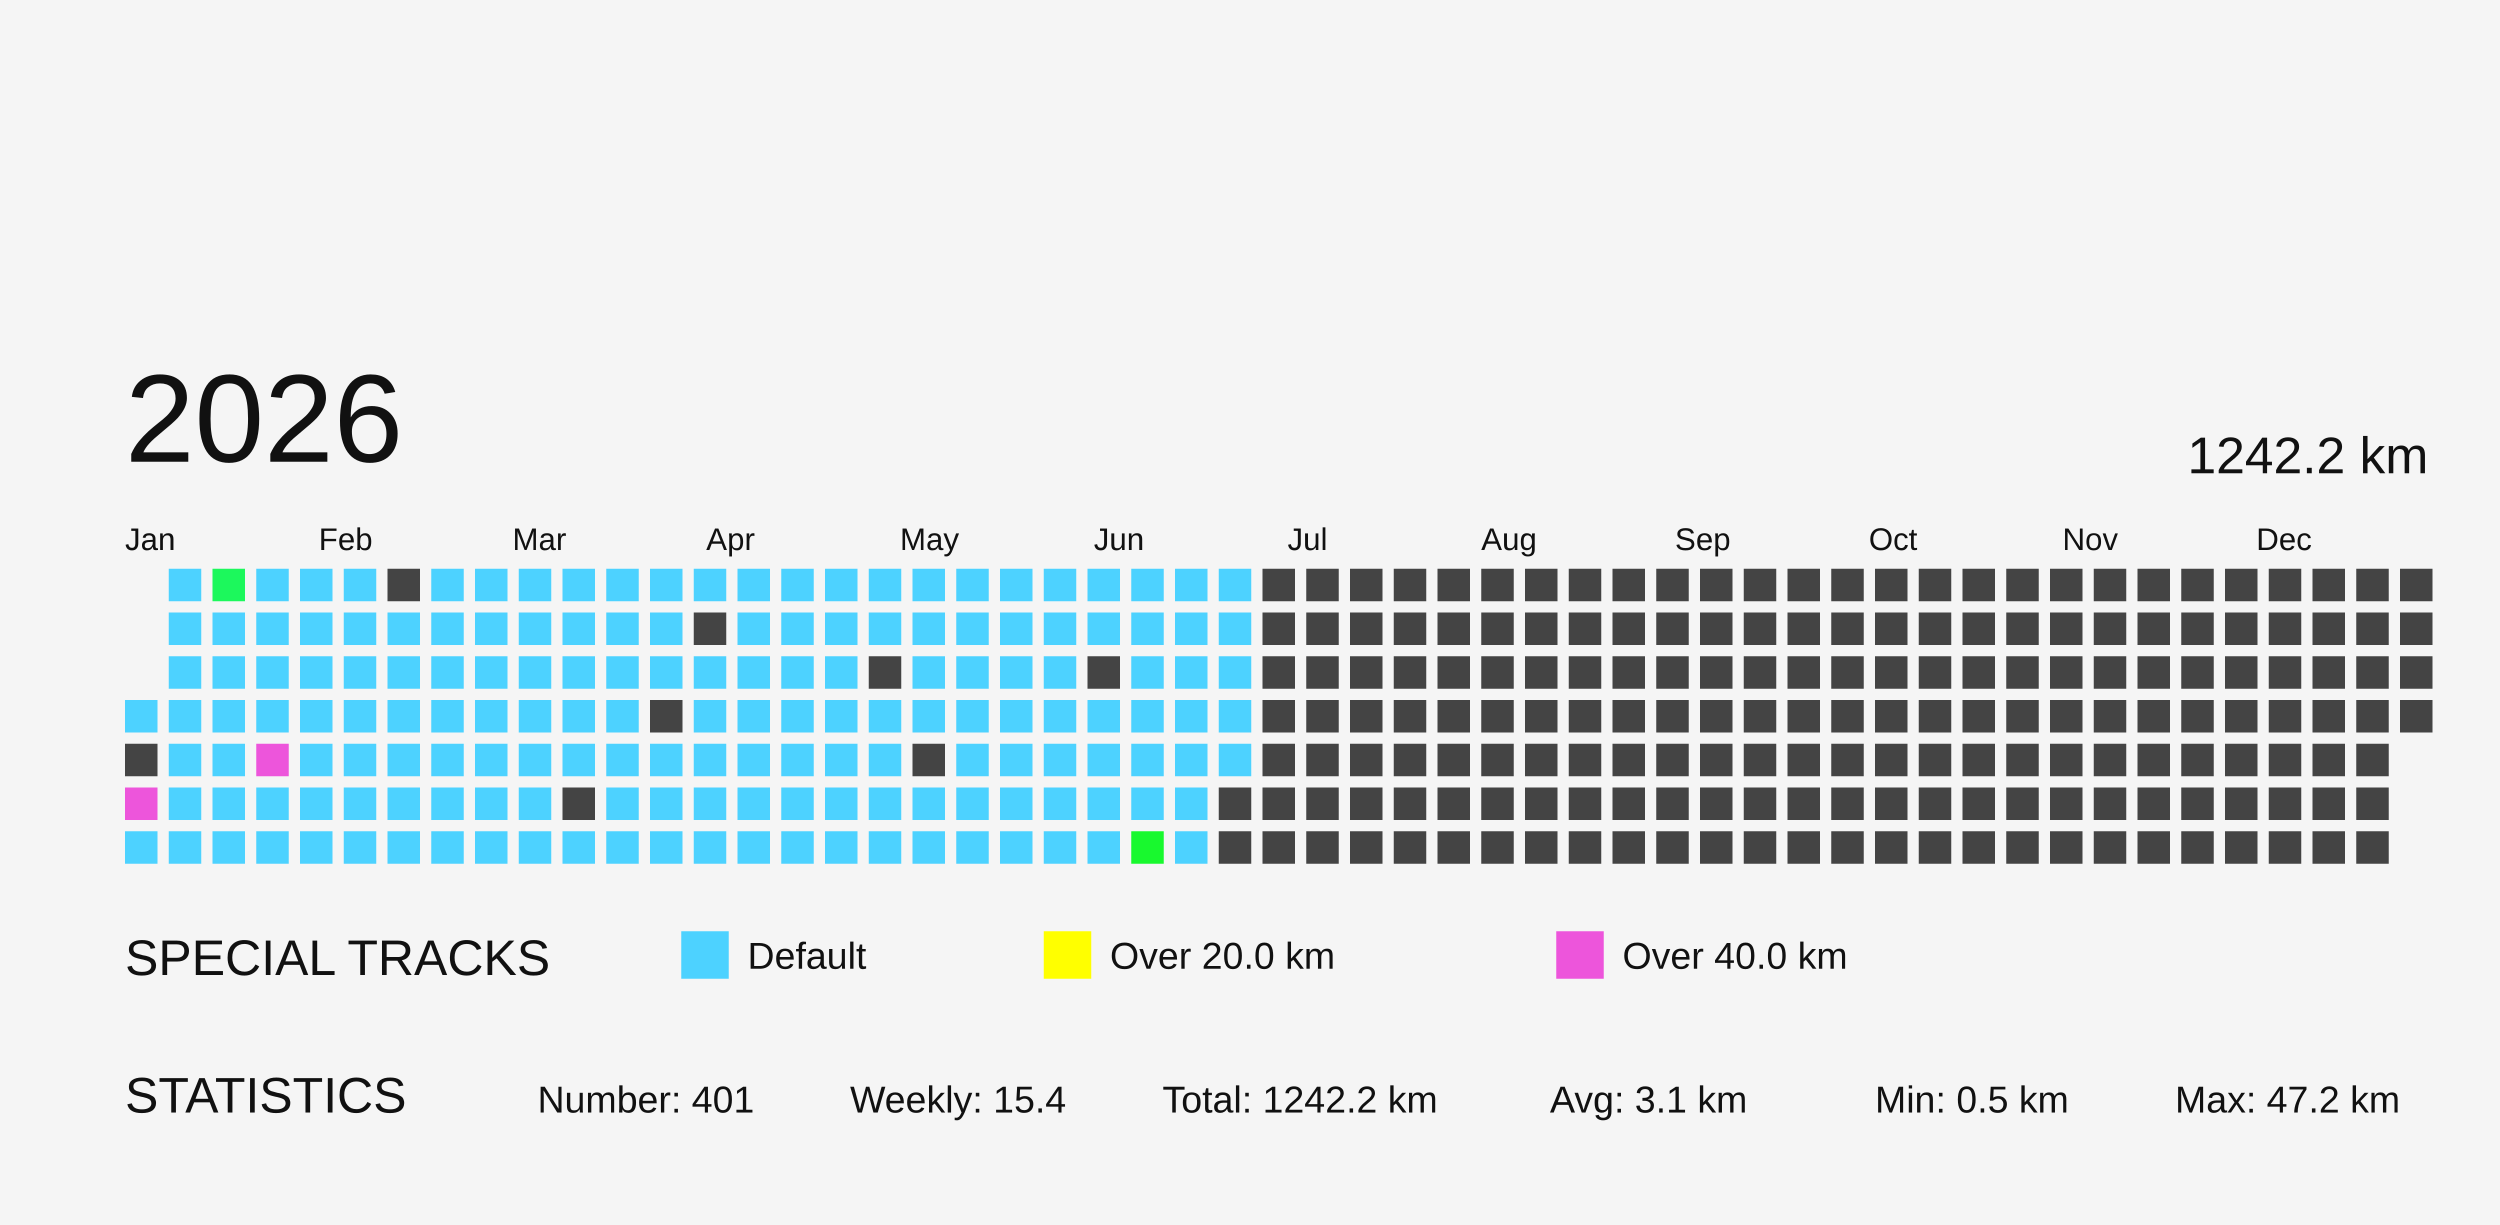
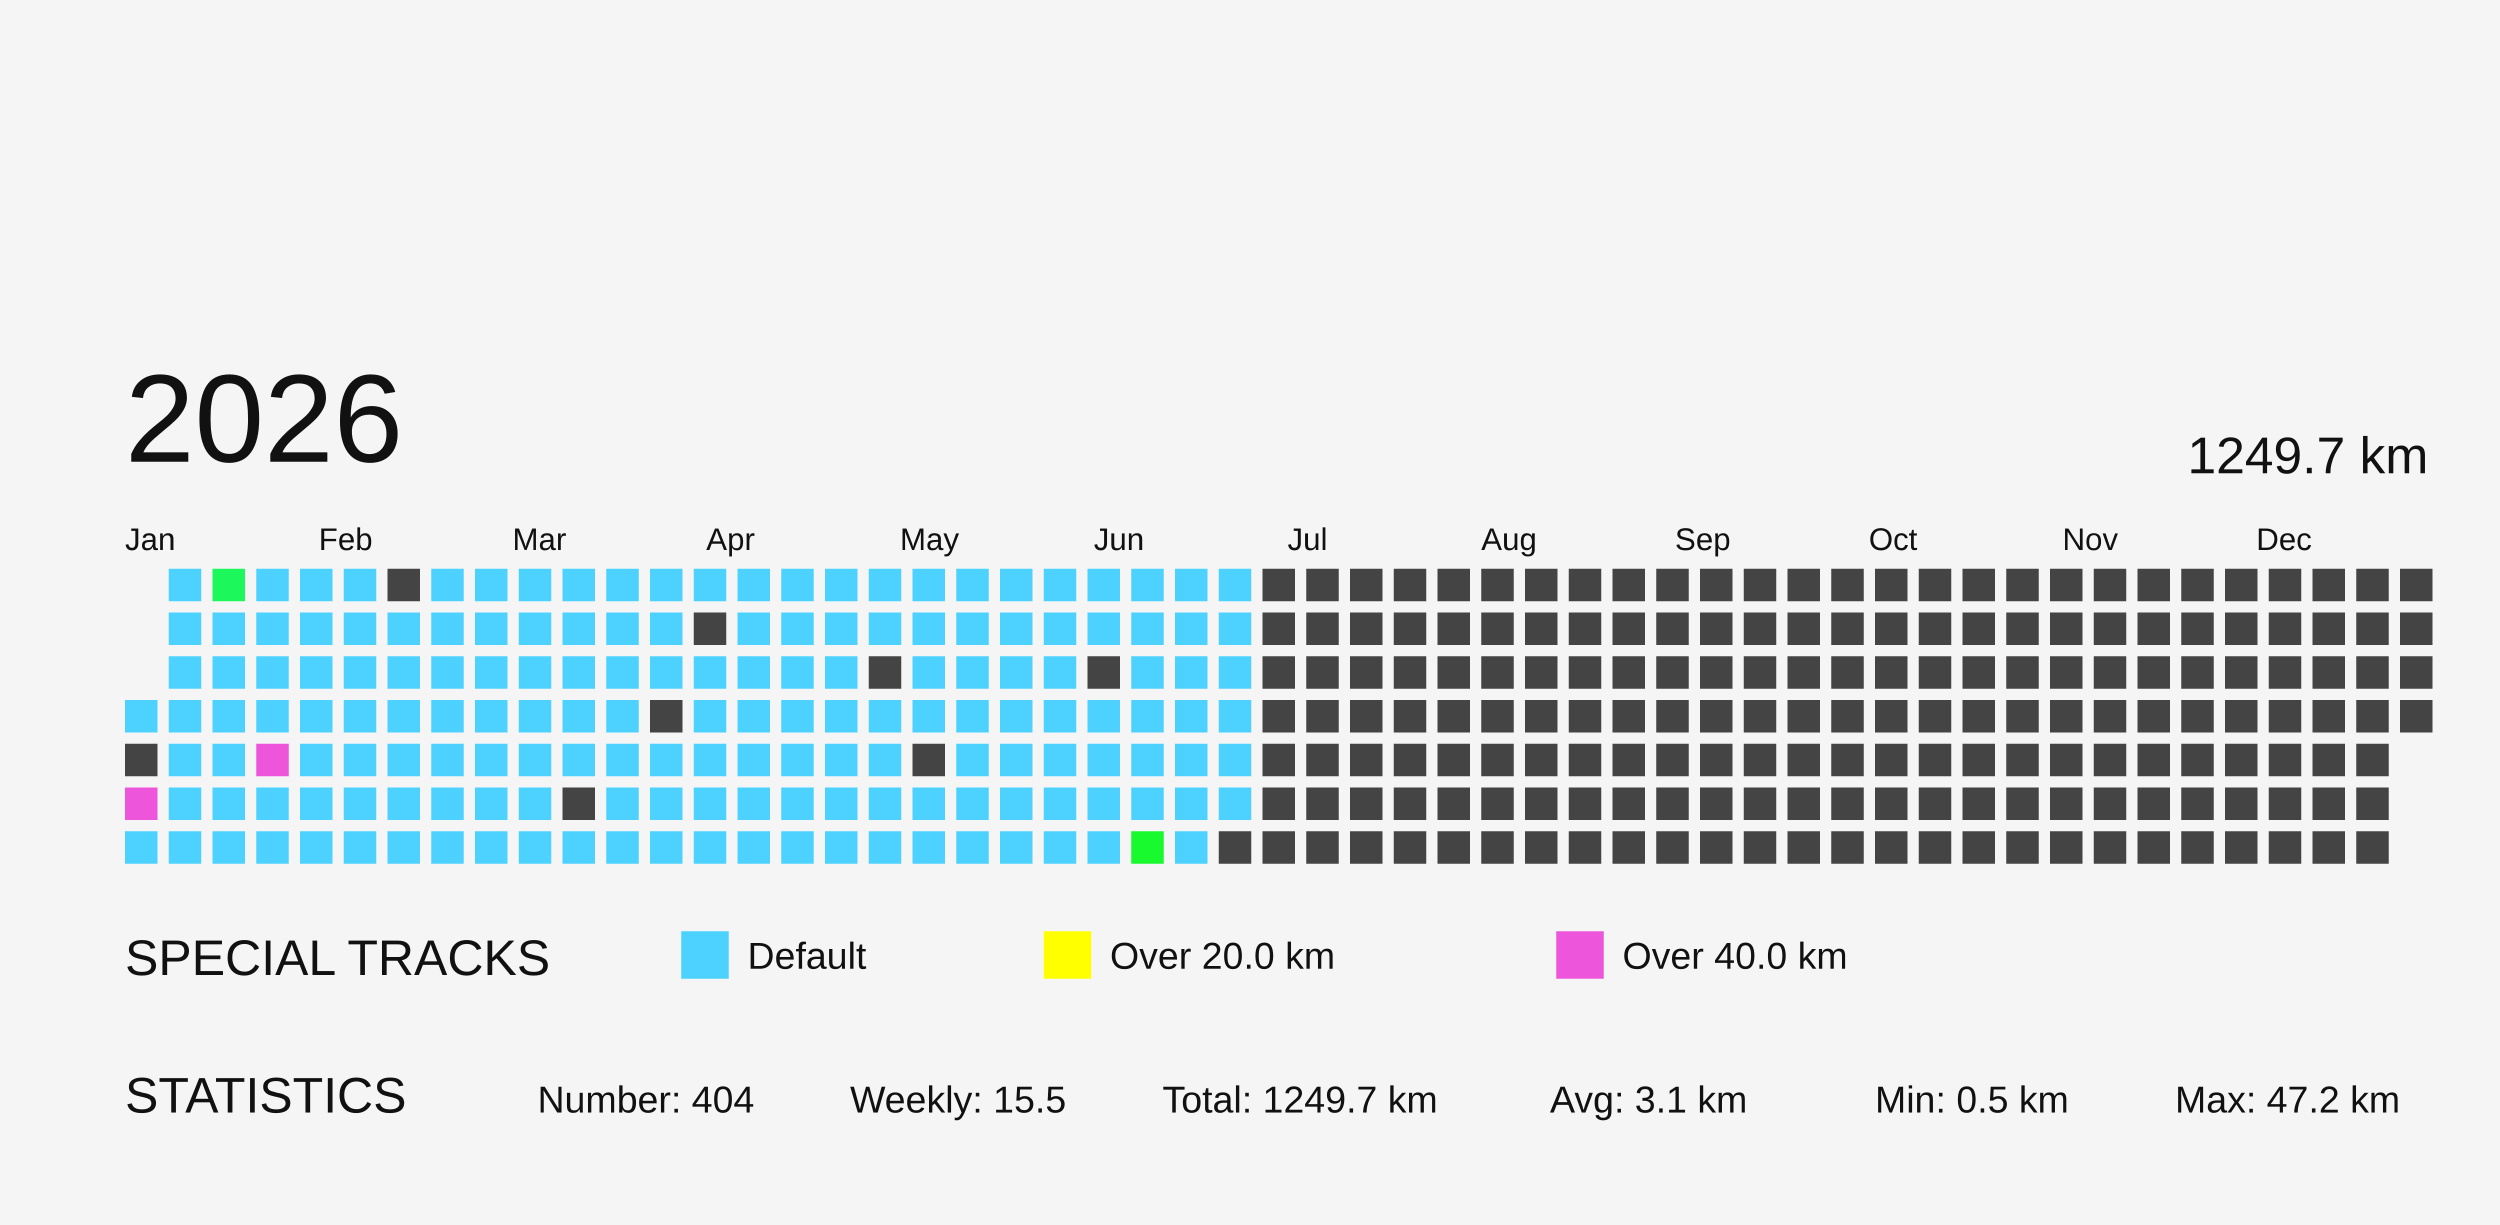
<svg xmlns="http://www.w3.org/2000/svg" baseProfile="full" height="98mm" version="1.1" viewBox="0,0,200,98" width="200mm">
  <defs>
    <pattern height="2" id="indoor-stripe" patternUnits="userSpaceOnUse" width="2">
      <line stroke="white" stroke-opacity="0.45" stroke-width="0.5" x1="0" x2="2" y1="2" y2="0" />
    </pattern>
  </defs>
  <rect fill="#f5f5f5" height="98" width="200" x="0" y="0" />
  <text fill="#111111" style="font-size:4px; font-family:Arial" x="10" y="78">SPECIAL TRACKS</text>
  <rect fill="#4DD2FF" height="2.8" stroke="#4DD2FF" width="2.8" x="55" y="75" />
  <text fill="#111111" style="font-size:3px; font-family:Arial" x="59.8" y="77.5">Default</text>
  <rect fill="#FFFF00" height="2.8" stroke="#FFFF00" width="2.8" x="84" y="75" />
  <text fill="#111111" style="font-size:3px; font-family:Arial" x="88.8" y="77.5">Over 20.0 km</text>
  <rect fill="#ED55DB" height="2.8" stroke="#ED55DB" width="2.8" x="125" y="75" />
  <text fill="#111111" style="font-size:3px; font-family:Arial" x="129.8" y="77.5">Over 40.0 km</text>
  <text fill="#111111" style="font-size:4px; font-family:Arial" x="10" y="89">STATISTICS</text>
-   <text fill="#111111" style="font-size:3px; font-family:Arial" x="43" y="89">Number: 401</text>
-   <text fill="#111111" style="font-size:3px; font-family:Arial" x="68" y="89">Weekly: 15.4</text>
-   <text fill="#111111" style="font-size:3px; font-family:Arial" x="93" y="89">Total: 1242.2 km</text>
+   <text fill="#111111" style="font-size:3px; font-family:Arial" x="43" y="89">Number: 404</text>
+   <text fill="#111111" style="font-size:3px; font-family:Arial" x="68" y="89">Weekly: 15.5</text>
+   <text fill="#111111" style="font-size:3px; font-family:Arial" x="93" y="89">Total: 1249.7 km</text>
  <text fill="#111111" style="font-size:3px; font-family:Arial" x="124" y="89">Avg: 3.1 km</text>
  <text fill="#111111" style="font-size:3px; font-family:Arial" x="150" y="89">Min: 0.5 km</text>
  <text fill="#111111" style="font-size:3px; font-family:Arial" x="174" y="89">Max: 47.2 km</text>
  <text dominant-baseline="hanging" fill="#111111" style="font-size:10.0px; font-family:Arial;" x="10" y="30">2026</text>
-   <text dominant-baseline="hanging" fill="#111111" style="font-size:4.125px; font-family:Arial;" x="175" y="35">1242.2 km</text>
+   <text dominant-baseline="hanging" fill="#111111" style="font-size:4.125px; font-family:Arial;" x="175" y="35">1249.7 km</text>
  <text fill="#111111" style="font-size:2.5px; font-family:Arial" x="10.0" y="44">Jan</text>
  <text fill="#111111" style="font-size:2.5px; font-family:Arial" x="25.5" y="44">Feb</text>
  <text fill="#111111" style="font-size:2.5px; font-family:Arial" x="41.0" y="44">Mar</text>
  <text fill="#111111" style="font-size:2.5px; font-family:Arial" x="56.5" y="44">Apr</text>
  <text fill="#111111" style="font-size:2.5px; font-family:Arial" x="72.0" y="44">May</text>
  <text fill="#111111" style="font-size:2.5px; font-family:Arial" x="87.5" y="44">Jun</text>
  <text fill="#111111" style="font-size:2.5px; font-family:Arial" x="103.0" y="44">Jul</text>
  <text fill="#111111" style="font-size:2.5px; font-family:Arial" x="118.5" y="44">Aug</text>
  <text fill="#111111" style="font-size:2.5px; font-family:Arial" x="134.0" y="44">Sep</text>
  <text fill="#111111" style="font-size:2.5px; font-family:Arial" x="149.5" y="44">Oct</text>
  <text fill="#111111" style="font-size:2.5px; font-family:Arial" x="165.0" y="44">Nov</text>
  <text fill="#111111" style="font-size:2.5px; font-family:Arial" x="180.5" y="44">Dec</text>
  <rect fill="#4dd2ff" height="2.6" width="2.6" x="10.0" y="56.0" />
  <rect fill="#444444" height="2.6" width="2.6" x="10.0" y="59.5" />
  <rect fill="#ED55DB" height="2.6" width="2.6" x="10.0" y="63.0" />
  <rect fill="#4dd2ff" height="2.6" width="2.6" x="10.0" y="66.5" />
  <rect fill="#4dd2ff" height="2.6" width="2.6" x="13.5" y="45.5" />
  <rect fill="#4dd2ff" height="2.6" width="2.6" x="13.5" y="49.0" />
  <rect fill="#4dd2ff" height="2.6" width="2.6" x="13.5" y="52.5" />
  <rect fill="#4dd2ff" height="2.6" width="2.6" x="13.5" y="56.0" />
  <rect fill="#4dd2ff" height="2.6" width="2.6" x="13.5" y="59.5" />
  <rect fill="#4dd2ff" height="2.6" width="2.6" x="13.5" y="63.0" />
  <rect fill="#4dd2ff" height="2.6" width="2.6" x="13.5" y="66.5" />
  <rect fill="#1cf85c" height="2.6" width="2.6" x="17.0" y="45.5" />
  <rect fill="#4dd2ff" height="2.6" width="2.6" x="17.0" y="49.0" />
  <rect fill="#4dd2ff" height="2.6" width="2.6" x="17.0" y="52.5" />
  <rect fill="#4dd2ff" height="2.6" width="2.6" x="17.0" y="56.0" />
  <rect fill="#4dd2ff" height="2.6" width="2.6" x="17.0" y="59.5" />
  <rect fill="#4dd2ff" height="2.6" width="2.6" x="17.0" y="63.0" />
  <rect fill="#4dd2ff" height="2.6" width="2.6" x="17.0" y="66.5" />
  <rect fill="#4dd2ff" height="2.6" width="2.6" x="20.5" y="45.5" />
  <rect fill="#4dd2ff" height="2.6" width="2.6" x="20.5" y="49.0" />
  <rect fill="#4dd2ff" height="2.6" width="2.6" x="20.5" y="52.5" />
  <rect fill="#4dd2ff" height="2.6" width="2.6" x="20.5" y="56.0" />
  <rect fill="#ED55DB" height="2.6" width="2.6" x="20.5" y="59.5" />
  <rect fill="#4dd2ff" height="2.6" width="2.6" x="20.5" y="63.0" />
  <rect fill="#4dd2ff" height="2.6" width="2.6" x="20.5" y="66.5" />
  <rect fill="#4dd2ff" height="2.6" width="2.6" x="24.0" y="45.5" />
  <rect fill="#4dd2ff" height="2.6" width="2.6" x="24.0" y="49.0" />
  <rect fill="#4dd2ff" height="2.6" width="2.6" x="24.0" y="52.5" />
  <rect fill="#4dd2ff" height="2.6" width="2.6" x="24.0" y="56.0" />
  <rect fill="#4dd2ff" height="2.6" width="2.6" x="24.0" y="59.5" />
  <rect fill="#4dd2ff" height="2.6" width="2.6" x="24.0" y="63.0" />
  <rect fill="#4dd2ff" height="2.6" width="2.6" x="24.0" y="66.5" />
  <rect fill="#4dd2ff" height="2.6" width="2.6" x="27.5" y="45.5" />
  <rect fill="#4dd2ff" height="2.6" width="2.6" x="27.5" y="49.0" />
  <rect fill="#4dd2ff" height="2.6" width="2.6" x="27.5" y="52.5" />
  <rect fill="#4dd2ff" height="2.6" width="2.6" x="27.5" y="56.0" />
  <rect fill="#4dd2ff" height="2.6" width="2.6" x="27.5" y="59.5" />
  <rect fill="#4dd2ff" height="2.6" width="2.6" x="27.5" y="63.0" />
  <rect fill="#4dd2ff" height="2.6" width="2.6" x="27.5" y="66.5" />
  <rect fill="#444444" height="2.6" width="2.6" x="31.0" y="45.5" />
  <rect fill="#4dd2ff" height="2.6" width="2.6" x="31.0" y="49.0" />
  <rect fill="#4dd2ff" height="2.6" width="2.6" x="31.0" y="52.5" />
  <rect fill="#4dd2ff" height="2.6" width="2.6" x="31.0" y="56.0" />
  <rect fill="#4dd2ff" height="2.6" width="2.6" x="31.0" y="59.5" />
  <rect fill="#4dd2ff" height="2.6" width="2.6" x="31.0" y="63.0" />
  <rect fill="#4dd2ff" height="2.6" width="2.6" x="31.0" y="66.5" />
  <rect fill="#4dd2ff" height="2.6" width="2.6" x="34.5" y="45.5" />
  <rect fill="#4dd2ff" height="2.6" width="2.6" x="34.5" y="49.0" />
  <rect fill="#4dd2ff" height="2.6" width="2.6" x="34.5" y="52.5" />
  <rect fill="#4dd2ff" height="2.6" width="2.6" x="34.5" y="56.0" />
  <rect fill="#4dd2ff" height="2.6" width="2.6" x="34.5" y="59.5" />
  <rect fill="#4dd2ff" height="2.6" width="2.6" x="34.5" y="63.0" />
  <rect fill="#4dd2ff" height="2.6" width="2.6" x="34.5" y="66.5" />
  <rect fill="#4dd2ff" height="2.6" width="2.6" x="38.0" y="45.5" />
  <rect fill="#4dd2ff" height="2.6" width="2.6" x="38.0" y="49.0" />
  <rect fill="#4dd2ff" height="2.6" width="2.6" x="38.0" y="52.5" />
  <rect fill="#4dd2ff" height="2.6" width="2.6" x="38.0" y="56.0" />
  <rect fill="#4dd2ff" height="2.6" width="2.6" x="38.0" y="59.5" />
  <rect fill="#4dd2ff" height="2.6" width="2.6" x="38.0" y="63.0" />
  <rect fill="#4dd2ff" height="2.6" width="2.6" x="38.0" y="66.5" />
  <rect fill="#4dd2ff" height="2.6" width="2.6" x="41.5" y="45.5" />
  <rect fill="#4dd2ff" height="2.6" width="2.6" x="41.5" y="49.0" />
  <rect fill="#4dd2ff" height="2.6" width="2.6" x="41.5" y="52.5" />
  <rect fill="#4dd2ff" height="2.6" width="2.6" x="41.5" y="56.0" />
  <rect fill="#4dd2ff" height="2.6" width="2.6" x="41.5" y="59.5" />
  <rect fill="#4dd2ff" height="2.6" width="2.6" x="41.5" y="63.0" />
  <rect fill="#4dd2ff" height="2.6" width="2.6" x="41.5" y="66.5" />
  <rect fill="#4dd2ff" height="2.6" width="2.6" x="45.0" y="45.5" />
  <rect fill="#4dd2ff" height="2.6" width="2.6" x="45.0" y="49.0" />
  <rect fill="#4dd2ff" height="2.6" width="2.6" x="45.0" y="52.5" />
  <rect fill="#4dd2ff" height="2.6" width="2.6" x="45.0" y="56.0" />
  <rect fill="#4dd2ff" height="2.6" width="2.6" x="45.0" y="59.5" />
  <rect fill="#444444" height="2.6" width="2.6" x="45.0" y="63.0" />
  <rect fill="#4dd2ff" height="2.6" width="2.6" x="45.0" y="66.5" />
  <rect fill="#4dd2ff" height="2.6" width="2.6" x="48.5" y="45.5" />
  <rect fill="#4dd2ff" height="2.6" width="2.6" x="48.5" y="49.0" />
  <rect fill="#4dd2ff" height="2.6" width="2.6" x="48.5" y="52.5" />
  <rect fill="#4dd2ff" height="2.6" width="2.6" x="48.5" y="56.0" />
  <rect fill="#4dd2ff" height="2.6" width="2.6" x="48.5" y="59.5" />
  <rect fill="#4dd2ff" height="2.6" width="2.6" x="48.5" y="63.0" />
  <rect fill="#4dd2ff" height="2.6" width="2.6" x="48.5" y="66.5" />
  <rect fill="#4dd2ff" height="2.6" width="2.6" x="52.0" y="45.5" />
  <rect fill="#4dd2ff" height="2.6" width="2.6" x="52.0" y="49.0" />
  <rect fill="#4dd2ff" height="2.6" width="2.6" x="52.0" y="52.5" />
  <rect fill="#444444" height="2.6" width="2.6" x="52.0" y="56.0" />
  <rect fill="#4dd2ff" height="2.6" width="2.6" x="52.0" y="59.5" />
  <rect fill="#4dd2ff" height="2.6" width="2.6" x="52.0" y="63.0" />
  <rect fill="#4dd2ff" height="2.6" width="2.6" x="52.0" y="66.5" />
  <rect fill="#4dd2ff" height="2.6" width="2.6" x="55.5" y="45.5" />
  <rect fill="#444444" height="2.6" width="2.6" x="55.5" y="49.0" />
  <rect fill="#4dd2ff" height="2.6" width="2.6" x="55.5" y="52.5" />
  <rect fill="#4dd2ff" height="2.6" width="2.6" x="55.5" y="56.0" />
  <rect fill="#4dd2ff" height="2.6" width="2.6" x="55.5" y="59.5" />
  <rect fill="#4dd2ff" height="2.6" width="2.6" x="55.5" y="63.0" />
  <rect fill="#4dd2ff" height="2.6" width="2.6" x="55.5" y="66.5" />
  <rect fill="#4dd2ff" height="2.6" width="2.6" x="59.0" y="45.5" />
  <rect fill="#4dd2ff" height="2.6" width="2.6" x="59.0" y="49.0" />
  <rect fill="#4dd2ff" height="2.6" width="2.6" x="59.0" y="52.5" />
  <rect fill="#4dd2ff" height="2.6" width="2.6" x="59.0" y="56.0" />
  <rect fill="#4dd2ff" height="2.6" width="2.6" x="59.0" y="59.5" />
  <rect fill="#4dd2ff" height="2.6" width="2.6" x="59.0" y="63.0" />
  <rect fill="#4dd2ff" height="2.6" width="2.6" x="59.0" y="66.5" />
  <rect fill="#4dd2ff" height="2.6" width="2.6" x="62.5" y="45.5" />
  <rect fill="#4dd2ff" height="2.6" width="2.6" x="62.5" y="49.0" />
  <rect fill="#4dd2ff" height="2.6" width="2.6" x="62.5" y="52.5" />
  <rect fill="#4dd2ff" height="2.6" width="2.6" x="62.5" y="56.0" />
  <rect fill="#4dd2ff" height="2.6" width="2.6" x="62.5" y="59.5" />
  <rect fill="#4dd2ff" height="2.6" width="2.6" x="62.5" y="63.0" />
  <rect fill="#4dd2ff" height="2.6" width="2.6" x="62.5" y="66.5" />
  <rect fill="#4dd2ff" height="2.6" width="2.6" x="66.0" y="45.5" />
  <rect fill="#4dd2ff" height="2.6" width="2.6" x="66.0" y="49.0" />
  <rect fill="#4dd2ff" height="2.6" width="2.6" x="66.0" y="52.5" />
  <rect fill="#4dd2ff" height="2.6" width="2.6" x="66.0" y="56.0" />
  <rect fill="#4dd2ff" height="2.6" width="2.6" x="66.0" y="59.5" />
  <rect fill="#4dd2ff" height="2.6" width="2.6" x="66.0" y="63.0" />
  <rect fill="#4dd2ff" height="2.6" width="2.6" x="66.0" y="66.5" />
  <rect fill="#4dd2ff" height="2.6" width="2.6" x="69.5" y="45.5" />
  <rect fill="#4dd2ff" height="2.6" width="2.6" x="69.5" y="49.0" />
  <rect fill="#444444" height="2.6" width="2.6" x="69.5" y="52.5" />
  <rect fill="#4dd2ff" height="2.6" width="2.6" x="69.5" y="56.0" />
  <rect fill="#4dd2ff" height="2.6" width="2.6" x="69.5" y="59.5" />
  <rect fill="#4dd2ff" height="2.6" width="2.6" x="69.5" y="63.0" />
  <rect fill="#4dd2ff" height="2.6" width="2.6" x="69.5" y="66.5" />
  <rect fill="#4dd2ff" height="2.6" width="2.6" x="73.0" y="45.5" />
  <rect fill="#4dd2ff" height="2.6" width="2.6" x="73.0" y="49.0" />
  <rect fill="#4dd2ff" height="2.6" width="2.6" x="73.0" y="52.5" />
  <rect fill="#4dd2ff" height="2.6" width="2.6" x="73.0" y="56.0" />
  <rect fill="#444444" height="2.6" width="2.6" x="73.0" y="59.5" />
  <rect fill="#4dd2ff" height="2.6" width="2.6" x="73.0" y="63.0" />
  <rect fill="#4dd2ff" height="2.6" width="2.6" x="73.0" y="66.5" />
  <rect fill="#4dd2ff" height="2.6" width="2.6" x="76.5" y="45.5" />
  <rect fill="#4dd2ff" height="2.6" width="2.6" x="76.5" y="49.0" />
  <rect fill="#4dd2ff" height="2.6" width="2.6" x="76.5" y="52.5" />
  <rect fill="#4dd2ff" height="2.6" width="2.6" x="76.5" y="56.0" />
  <rect fill="#4dd2ff" height="2.6" width="2.6" x="76.5" y="59.5" />
  <rect fill="#4dd2ff" height="2.6" width="2.6" x="76.5" y="63.0" />
  <rect fill="#4dd2ff" height="2.6" width="2.6" x="76.5" y="66.5" />
  <rect fill="#4dd2ff" height="2.6" width="2.6" x="80.0" y="45.5" />
  <rect fill="#4dd2ff" height="2.6" width="2.6" x="80.0" y="49.0" />
  <rect fill="#4dd2ff" height="2.6" width="2.6" x="80.0" y="52.5" />
  <rect fill="#4dd2ff" height="2.6" width="2.6" x="80.0" y="56.0" />
  <rect fill="#4dd2ff" height="2.6" width="2.6" x="80.0" y="59.5" />
  <rect fill="#4dd2ff" height="2.6" width="2.6" x="80.0" y="63.0" />
  <rect fill="#4dd2ff" height="2.6" width="2.6" x="80.0" y="66.5" />
  <rect fill="#4dd2ff" height="2.6" width="2.6" x="83.5" y="45.5" />
  <rect fill="#4dd2ff" height="2.6" width="2.6" x="83.5" y="49.0" />
  <rect fill="#4dd2ff" height="2.6" width="2.6" x="83.5" y="52.5" />
  <rect fill="#4dd2ff" height="2.6" width="2.6" x="83.5" y="56.0" />
  <rect fill="#4dd2ff" height="2.6" width="2.6" x="83.5" y="59.5" />
  <rect fill="#4dd2ff" height="2.6" width="2.6" x="83.5" y="63.0" />
  <rect fill="#4dd2ff" height="2.6" width="2.6" x="83.5" y="66.5" />
  <rect fill="#4dd2ff" height="2.6" width="2.6" x="87.0" y="45.5" />
  <rect fill="#4dd2ff" height="2.6" width="2.6" x="87.0" y="49.0" />
  <rect fill="#444444" height="2.6" width="2.6" x="87.0" y="52.5" />
  <rect fill="#4dd2ff" height="2.6" width="2.6" x="87.0" y="56.0" />
  <rect fill="#4dd2ff" height="2.6" width="2.6" x="87.0" y="59.5" />
  <rect fill="#4dd2ff" height="2.6" width="2.6" x="87.0" y="63.0" />
  <rect fill="#4dd2ff" height="2.6" width="2.6" x="87.0" y="66.5" />
  <rect fill="#4dd2ff" height="2.6" width="2.6" x="90.5" y="45.5" />
  <rect fill="#4dd2ff" height="2.6" width="2.6" x="90.5" y="49.0" />
  <rect fill="#4dd2ff" height="2.6" width="2.6" x="90.5" y="52.5" />
  <rect fill="#4dd2ff" height="2.6" width="2.6" x="90.5" y="56.0" />
  <rect fill="#4dd2ff" height="2.6" width="2.6" x="90.5" y="59.5" />
  <rect fill="#4dd2ff" height="2.6" width="2.6" x="90.5" y="63.0" />
  <rect fill="#18f92e" height="2.6" width="2.6" x="90.5" y="66.5" />
  <rect fill="#4dd2ff" height="2.6" width="2.6" x="94.0" y="45.5" />
  <rect fill="#4dd2ff" height="2.6" width="2.6" x="94.0" y="49.0" />
  <rect fill="#4dd2ff" height="2.6" width="2.6" x="94.0" y="52.5" />
  <rect fill="#4dd2ff" height="2.6" width="2.6" x="94.0" y="56.0" />
  <rect fill="#4dd2ff" height="2.6" width="2.6" x="94.0" y="59.5" />
  <rect fill="#4dd2ff" height="2.6" width="2.6" x="94.0" y="63.0" />
  <rect fill="#4dd2ff" height="2.6" width="2.6" x="94.0" y="66.5" />
  <rect fill="#4dd2ff" height="2.6" width="2.6" x="97.5" y="45.5" />
  <rect fill="#4dd2ff" height="2.6" width="2.6" x="97.5" y="49.0" />
  <rect fill="#4dd2ff" height="2.6" width="2.6" x="97.5" y="52.5" />
  <rect fill="#4dd2ff" height="2.6" width="2.6" x="97.5" y="56.0" />
  <rect fill="#4dd2ff" height="2.6" width="2.6" x="97.5" y="59.5" />
-   <rect fill="#444444" height="2.6" width="2.6" x="97.5" y="63.0" />
+   <rect fill="#4dd2ff" height="2.6" width="2.6" x="97.5" y="63.0" />
  <rect fill="#444444" height="2.6" width="2.6" x="97.5" y="66.5" />
  <rect fill="#444444" height="2.6" width="2.6" x="101.0" y="45.5" />
  <rect fill="#444444" height="2.6" width="2.6" x="101.0" y="49.0" />
  <rect fill="#444444" height="2.6" width="2.6" x="101.0" y="52.5" />
  <rect fill="#444444" height="2.6" width="2.6" x="101.0" y="56.0" />
  <rect fill="#444444" height="2.6" width="2.6" x="101.0" y="59.5" />
  <rect fill="#444444" height="2.6" width="2.6" x="101.0" y="63.0" />
  <rect fill="#444444" height="2.6" width="2.6" x="101.0" y="66.5" />
  <rect fill="#444444" height="2.6" width="2.6" x="104.5" y="45.5" />
  <rect fill="#444444" height="2.6" width="2.6" x="104.5" y="49.0" />
  <rect fill="#444444" height="2.6" width="2.6" x="104.5" y="52.5" />
  <rect fill="#444444" height="2.6" width="2.6" x="104.5" y="56.0" />
  <rect fill="#444444" height="2.6" width="2.6" x="104.5" y="59.5" />
  <rect fill="#444444" height="2.6" width="2.6" x="104.5" y="63.0" />
  <rect fill="#444444" height="2.6" width="2.6" x="104.5" y="66.5" />
  <rect fill="#444444" height="2.6" width="2.6" x="108.0" y="45.5" />
  <rect fill="#444444" height="2.6" width="2.6" x="108.0" y="49.0" />
  <rect fill="#444444" height="2.6" width="2.6" x="108.0" y="52.5" />
  <rect fill="#444444" height="2.6" width="2.6" x="108.0" y="56.0" />
  <rect fill="#444444" height="2.6" width="2.6" x="108.0" y="59.5" />
  <rect fill="#444444" height="2.6" width="2.6" x="108.0" y="63.0" />
  <rect fill="#444444" height="2.6" width="2.6" x="108.0" y="66.5" />
  <rect fill="#444444" height="2.6" width="2.6" x="111.5" y="45.5" />
  <rect fill="#444444" height="2.6" width="2.6" x="111.5" y="49.0" />
  <rect fill="#444444" height="2.6" width="2.6" x="111.5" y="52.5" />
  <rect fill="#444444" height="2.6" width="2.6" x="111.5" y="56.0" />
  <rect fill="#444444" height="2.6" width="2.6" x="111.5" y="59.5" />
  <rect fill="#444444" height="2.6" width="2.6" x="111.5" y="63.0" />
  <rect fill="#444444" height="2.6" width="2.6" x="111.5" y="66.5" />
  <rect fill="#444444" height="2.6" width="2.6" x="115.0" y="45.5" />
  <rect fill="#444444" height="2.6" width="2.6" x="115.0" y="49.0" />
  <rect fill="#444444" height="2.6" width="2.6" x="115.0" y="52.5" />
  <rect fill="#444444" height="2.6" width="2.6" x="115.0" y="56.0" />
  <rect fill="#444444" height="2.6" width="2.6" x="115.0" y="59.5" />
  <rect fill="#444444" height="2.6" width="2.6" x="115.0" y="63.0" />
  <rect fill="#444444" height="2.6" width="2.6" x="115.0" y="66.5" />
  <rect fill="#444444" height="2.6" width="2.6" x="118.5" y="45.5" />
  <rect fill="#444444" height="2.6" width="2.6" x="118.5" y="49.0" />
  <rect fill="#444444" height="2.6" width="2.6" x="118.5" y="52.5" />
  <rect fill="#444444" height="2.6" width="2.6" x="118.5" y="56.0" />
  <rect fill="#444444" height="2.6" width="2.6" x="118.5" y="59.5" />
  <rect fill="#444444" height="2.6" width="2.6" x="118.5" y="63.0" />
  <rect fill="#444444" height="2.6" width="2.6" x="118.5" y="66.5" />
  <rect fill="#444444" height="2.6" width="2.6" x="122.0" y="45.5" />
  <rect fill="#444444" height="2.6" width="2.6" x="122.0" y="49.0" />
  <rect fill="#444444" height="2.6" width="2.6" x="122.0" y="52.5" />
  <rect fill="#444444" height="2.6" width="2.6" x="122.0" y="56.0" />
  <rect fill="#444444" height="2.6" width="2.6" x="122.0" y="59.5" />
  <rect fill="#444444" height="2.6" width="2.6" x="122.0" y="63.0" />
  <rect fill="#444444" height="2.6" width="2.6" x="122.0" y="66.5" />
  <rect fill="#444444" height="2.6" width="2.6" x="125.5" y="45.5" />
  <rect fill="#444444" height="2.6" width="2.6" x="125.5" y="49.0" />
  <rect fill="#444444" height="2.6" width="2.6" x="125.5" y="52.5" />
  <rect fill="#444444" height="2.6" width="2.6" x="125.5" y="56.0" />
  <rect fill="#444444" height="2.6" width="2.6" x="125.5" y="59.5" />
  <rect fill="#444444" height="2.6" width="2.6" x="125.5" y="63.0" />
  <rect fill="#444444" height="2.6" width="2.6" x="125.5" y="66.5" />
  <rect fill="#444444" height="2.6" width="2.6" x="129.0" y="45.5" />
  <rect fill="#444444" height="2.6" width="2.6" x="129.0" y="49.0" />
  <rect fill="#444444" height="2.6" width="2.6" x="129.0" y="52.5" />
  <rect fill="#444444" height="2.6" width="2.6" x="129.0" y="56.0" />
  <rect fill="#444444" height="2.6" width="2.6" x="129.0" y="59.5" />
  <rect fill="#444444" height="2.6" width="2.6" x="129.0" y="63.0" />
  <rect fill="#444444" height="2.6" width="2.6" x="129.0" y="66.5" />
  <rect fill="#444444" height="2.6" width="2.6" x="132.5" y="45.5" />
  <rect fill="#444444" height="2.6" width="2.6" x="132.5" y="49.0" />
  <rect fill="#444444" height="2.6" width="2.6" x="132.5" y="52.5" />
  <rect fill="#444444" height="2.6" width="2.6" x="132.5" y="56.0" />
  <rect fill="#444444" height="2.6" width="2.6" x="132.5" y="59.5" />
  <rect fill="#444444" height="2.6" width="2.6" x="132.5" y="63.0" />
  <rect fill="#444444" height="2.6" width="2.6" x="132.5" y="66.5" />
  <rect fill="#444444" height="2.6" width="2.6" x="136.0" y="45.5" />
  <rect fill="#444444" height="2.6" width="2.6" x="136.0" y="49.0" />
  <rect fill="#444444" height="2.6" width="2.6" x="136.0" y="52.5" />
  <rect fill="#444444" height="2.6" width="2.6" x="136.0" y="56.0" />
  <rect fill="#444444" height="2.6" width="2.6" x="136.0" y="59.5" />
  <rect fill="#444444" height="2.6" width="2.6" x="136.0" y="63.0" />
  <rect fill="#444444" height="2.6" width="2.6" x="136.0" y="66.5" />
  <rect fill="#444444" height="2.6" width="2.6" x="139.5" y="45.5" />
  <rect fill="#444444" height="2.6" width="2.6" x="139.5" y="49.0" />
  <rect fill="#444444" height="2.6" width="2.6" x="139.5" y="52.5" />
  <rect fill="#444444" height="2.6" width="2.6" x="139.5" y="56.0" />
  <rect fill="#444444" height="2.6" width="2.6" x="139.5" y="59.5" />
  <rect fill="#444444" height="2.6" width="2.6" x="139.5" y="63.0" />
  <rect fill="#444444" height="2.6" width="2.6" x="139.5" y="66.5" />
  <rect fill="#444444" height="2.6" width="2.6" x="143.0" y="45.5" />
  <rect fill="#444444" height="2.6" width="2.6" x="143.0" y="49.0" />
  <rect fill="#444444" height="2.6" width="2.6" x="143.0" y="52.5" />
  <rect fill="#444444" height="2.6" width="2.6" x="143.0" y="56.0" />
  <rect fill="#444444" height="2.6" width="2.6" x="143.0" y="59.5" />
  <rect fill="#444444" height="2.6" width="2.6" x="143.0" y="63.0" />
  <rect fill="#444444" height="2.6" width="2.6" x="143.0" y="66.5" />
  <rect fill="#444444" height="2.6" width="2.6" x="146.5" y="45.5" />
  <rect fill="#444444" height="2.6" width="2.6" x="146.5" y="49.0" />
  <rect fill="#444444" height="2.6" width="2.6" x="146.5" y="52.5" />
  <rect fill="#444444" height="2.6" width="2.6" x="146.5" y="56.0" />
  <rect fill="#444444" height="2.6" width="2.6" x="146.5" y="59.5" />
  <rect fill="#444444" height="2.6" width="2.6" x="146.5" y="63.0" />
  <rect fill="#444444" height="2.6" width="2.6" x="146.5" y="66.5" />
  <rect fill="#444444" height="2.6" width="2.6" x="150.0" y="45.5" />
  <rect fill="#444444" height="2.6" width="2.6" x="150.0" y="49.0" />
  <rect fill="#444444" height="2.6" width="2.6" x="150.0" y="52.5" />
  <rect fill="#444444" height="2.6" width="2.6" x="150.0" y="56.0" />
  <rect fill="#444444" height="2.6" width="2.6" x="150.0" y="59.5" />
  <rect fill="#444444" height="2.6" width="2.6" x="150.0" y="63.0" />
  <rect fill="#444444" height="2.6" width="2.6" x="150.0" y="66.5" />
  <rect fill="#444444" height="2.6" width="2.6" x="153.5" y="45.5" />
  <rect fill="#444444" height="2.6" width="2.6" x="153.5" y="49.0" />
  <rect fill="#444444" height="2.6" width="2.6" x="153.5" y="52.5" />
  <rect fill="#444444" height="2.6" width="2.6" x="153.5" y="56.0" />
  <rect fill="#444444" height="2.6" width="2.6" x="153.5" y="59.5" />
  <rect fill="#444444" height="2.6" width="2.6" x="153.5" y="63.0" />
  <rect fill="#444444" height="2.6" width="2.6" x="153.5" y="66.5" />
  <rect fill="#444444" height="2.6" width="2.6" x="157.0" y="45.5" />
  <rect fill="#444444" height="2.6" width="2.6" x="157.0" y="49.0" />
  <rect fill="#444444" height="2.6" width="2.6" x="157.0" y="52.5" />
  <rect fill="#444444" height="2.6" width="2.6" x="157.0" y="56.0" />
  <rect fill="#444444" height="2.6" width="2.6" x="157.0" y="59.5" />
  <rect fill="#444444" height="2.6" width="2.6" x="157.0" y="63.0" />
  <rect fill="#444444" height="2.6" width="2.6" x="157.0" y="66.5" />
  <rect fill="#444444" height="2.6" width="2.6" x="160.5" y="45.5" />
  <rect fill="#444444" height="2.6" width="2.6" x="160.5" y="49.0" />
  <rect fill="#444444" height="2.6" width="2.6" x="160.5" y="52.5" />
  <rect fill="#444444" height="2.6" width="2.6" x="160.5" y="56.0" />
  <rect fill="#444444" height="2.6" width="2.6" x="160.5" y="59.5" />
  <rect fill="#444444" height="2.6" width="2.6" x="160.5" y="63.0" />
  <rect fill="#444444" height="2.6" width="2.6" x="160.5" y="66.5" />
  <rect fill="#444444" height="2.6" width="2.6" x="164.0" y="45.5" />
  <rect fill="#444444" height="2.6" width="2.6" x="164.0" y="49.0" />
  <rect fill="#444444" height="2.6" width="2.6" x="164.0" y="52.5" />
  <rect fill="#444444" height="2.6" width="2.6" x="164.0" y="56.0" />
  <rect fill="#444444" height="2.6" width="2.6" x="164.0" y="59.5" />
  <rect fill="#444444" height="2.6" width="2.6" x="164.0" y="63.0" />
  <rect fill="#444444" height="2.6" width="2.6" x="164.0" y="66.5" />
  <rect fill="#444444" height="2.6" width="2.6" x="167.5" y="45.5" />
  <rect fill="#444444" height="2.6" width="2.6" x="167.5" y="49.0" />
  <rect fill="#444444" height="2.6" width="2.6" x="167.5" y="52.5" />
  <rect fill="#444444" height="2.6" width="2.6" x="167.5" y="56.0" />
  <rect fill="#444444" height="2.6" width="2.6" x="167.5" y="59.5" />
  <rect fill="#444444" height="2.6" width="2.6" x="167.5" y="63.0" />
  <rect fill="#444444" height="2.6" width="2.6" x="167.5" y="66.5" />
  <rect fill="#444444" height="2.6" width="2.6" x="171.0" y="45.5" />
  <rect fill="#444444" height="2.6" width="2.6" x="171.0" y="49.0" />
  <rect fill="#444444" height="2.6" width="2.6" x="171.0" y="52.5" />
  <rect fill="#444444" height="2.6" width="2.6" x="171.0" y="56.0" />
  <rect fill="#444444" height="2.6" width="2.6" x="171.0" y="59.5" />
  <rect fill="#444444" height="2.6" width="2.6" x="171.0" y="63.0" />
  <rect fill="#444444" height="2.6" width="2.6" x="171.0" y="66.5" />
  <rect fill="#444444" height="2.6" width="2.6" x="174.5" y="45.5" />
  <rect fill="#444444" height="2.6" width="2.6" x="174.5" y="49.0" />
  <rect fill="#444444" height="2.6" width="2.6" x="174.5" y="52.5" />
  <rect fill="#444444" height="2.6" width="2.6" x="174.5" y="56.0" />
  <rect fill="#444444" height="2.6" width="2.6" x="174.5" y="59.5" />
  <rect fill="#444444" height="2.6" width="2.6" x="174.5" y="63.0" />
  <rect fill="#444444" height="2.6" width="2.6" x="174.5" y="66.5" />
  <rect fill="#444444" height="2.6" width="2.6" x="178.0" y="45.5" />
  <rect fill="#444444" height="2.6" width="2.6" x="178.0" y="49.0" />
  <rect fill="#444444" height="2.6" width="2.6" x="178.0" y="52.5" />
  <rect fill="#444444" height="2.6" width="2.6" x="178.0" y="56.0" />
  <rect fill="#444444" height="2.6" width="2.6" x="178.0" y="59.5" />
  <rect fill="#444444" height="2.6" width="2.6" x="178.0" y="63.0" />
  <rect fill="#444444" height="2.6" width="2.6" x="178.0" y="66.5" />
  <rect fill="#444444" height="2.6" width="2.6" x="181.5" y="45.5" />
  <rect fill="#444444" height="2.6" width="2.6" x="181.5" y="49.0" />
  <rect fill="#444444" height="2.6" width="2.6" x="181.5" y="52.5" />
  <rect fill="#444444" height="2.6" width="2.6" x="181.5" y="56.0" />
  <rect fill="#444444" height="2.6" width="2.6" x="181.5" y="59.5" />
  <rect fill="#444444" height="2.6" width="2.6" x="181.5" y="63.0" />
  <rect fill="#444444" height="2.6" width="2.6" x="181.5" y="66.5" />
  <rect fill="#444444" height="2.6" width="2.6" x="185.0" y="45.5" />
  <rect fill="#444444" height="2.6" width="2.6" x="185.0" y="49.0" />
  <rect fill="#444444" height="2.6" width="2.6" x="185.0" y="52.5" />
  <rect fill="#444444" height="2.6" width="2.6" x="185.0" y="56.0" />
  <rect fill="#444444" height="2.6" width="2.6" x="185.0" y="59.5" />
  <rect fill="#444444" height="2.6" width="2.6" x="185.0" y="63.0" />
  <rect fill="#444444" height="2.6" width="2.6" x="185.0" y="66.5" />
  <rect fill="#444444" height="2.6" width="2.6" x="188.5" y="45.5" />
  <rect fill="#444444" height="2.6" width="2.6" x="188.5" y="49.0" />
  <rect fill="#444444" height="2.6" width="2.6" x="188.5" y="52.5" />
  <rect fill="#444444" height="2.6" width="2.6" x="188.5" y="56.0" />
  <rect fill="#444444" height="2.6" width="2.6" x="188.5" y="59.5" />
  <rect fill="#444444" height="2.6" width="2.6" x="188.5" y="63.0" />
  <rect fill="#444444" height="2.6" width="2.6" x="188.5" y="66.5" />
  <rect fill="#444444" height="2.6" width="2.6" x="192.0" y="45.5" />
  <rect fill="#444444" height="2.6" width="2.6" x="192.0" y="49.0" />
  <rect fill="#444444" height="2.6" width="2.6" x="192.0" y="52.5" />
  <rect fill="#444444" height="2.6" width="2.6" x="192.0" y="56.0" />
</svg>
